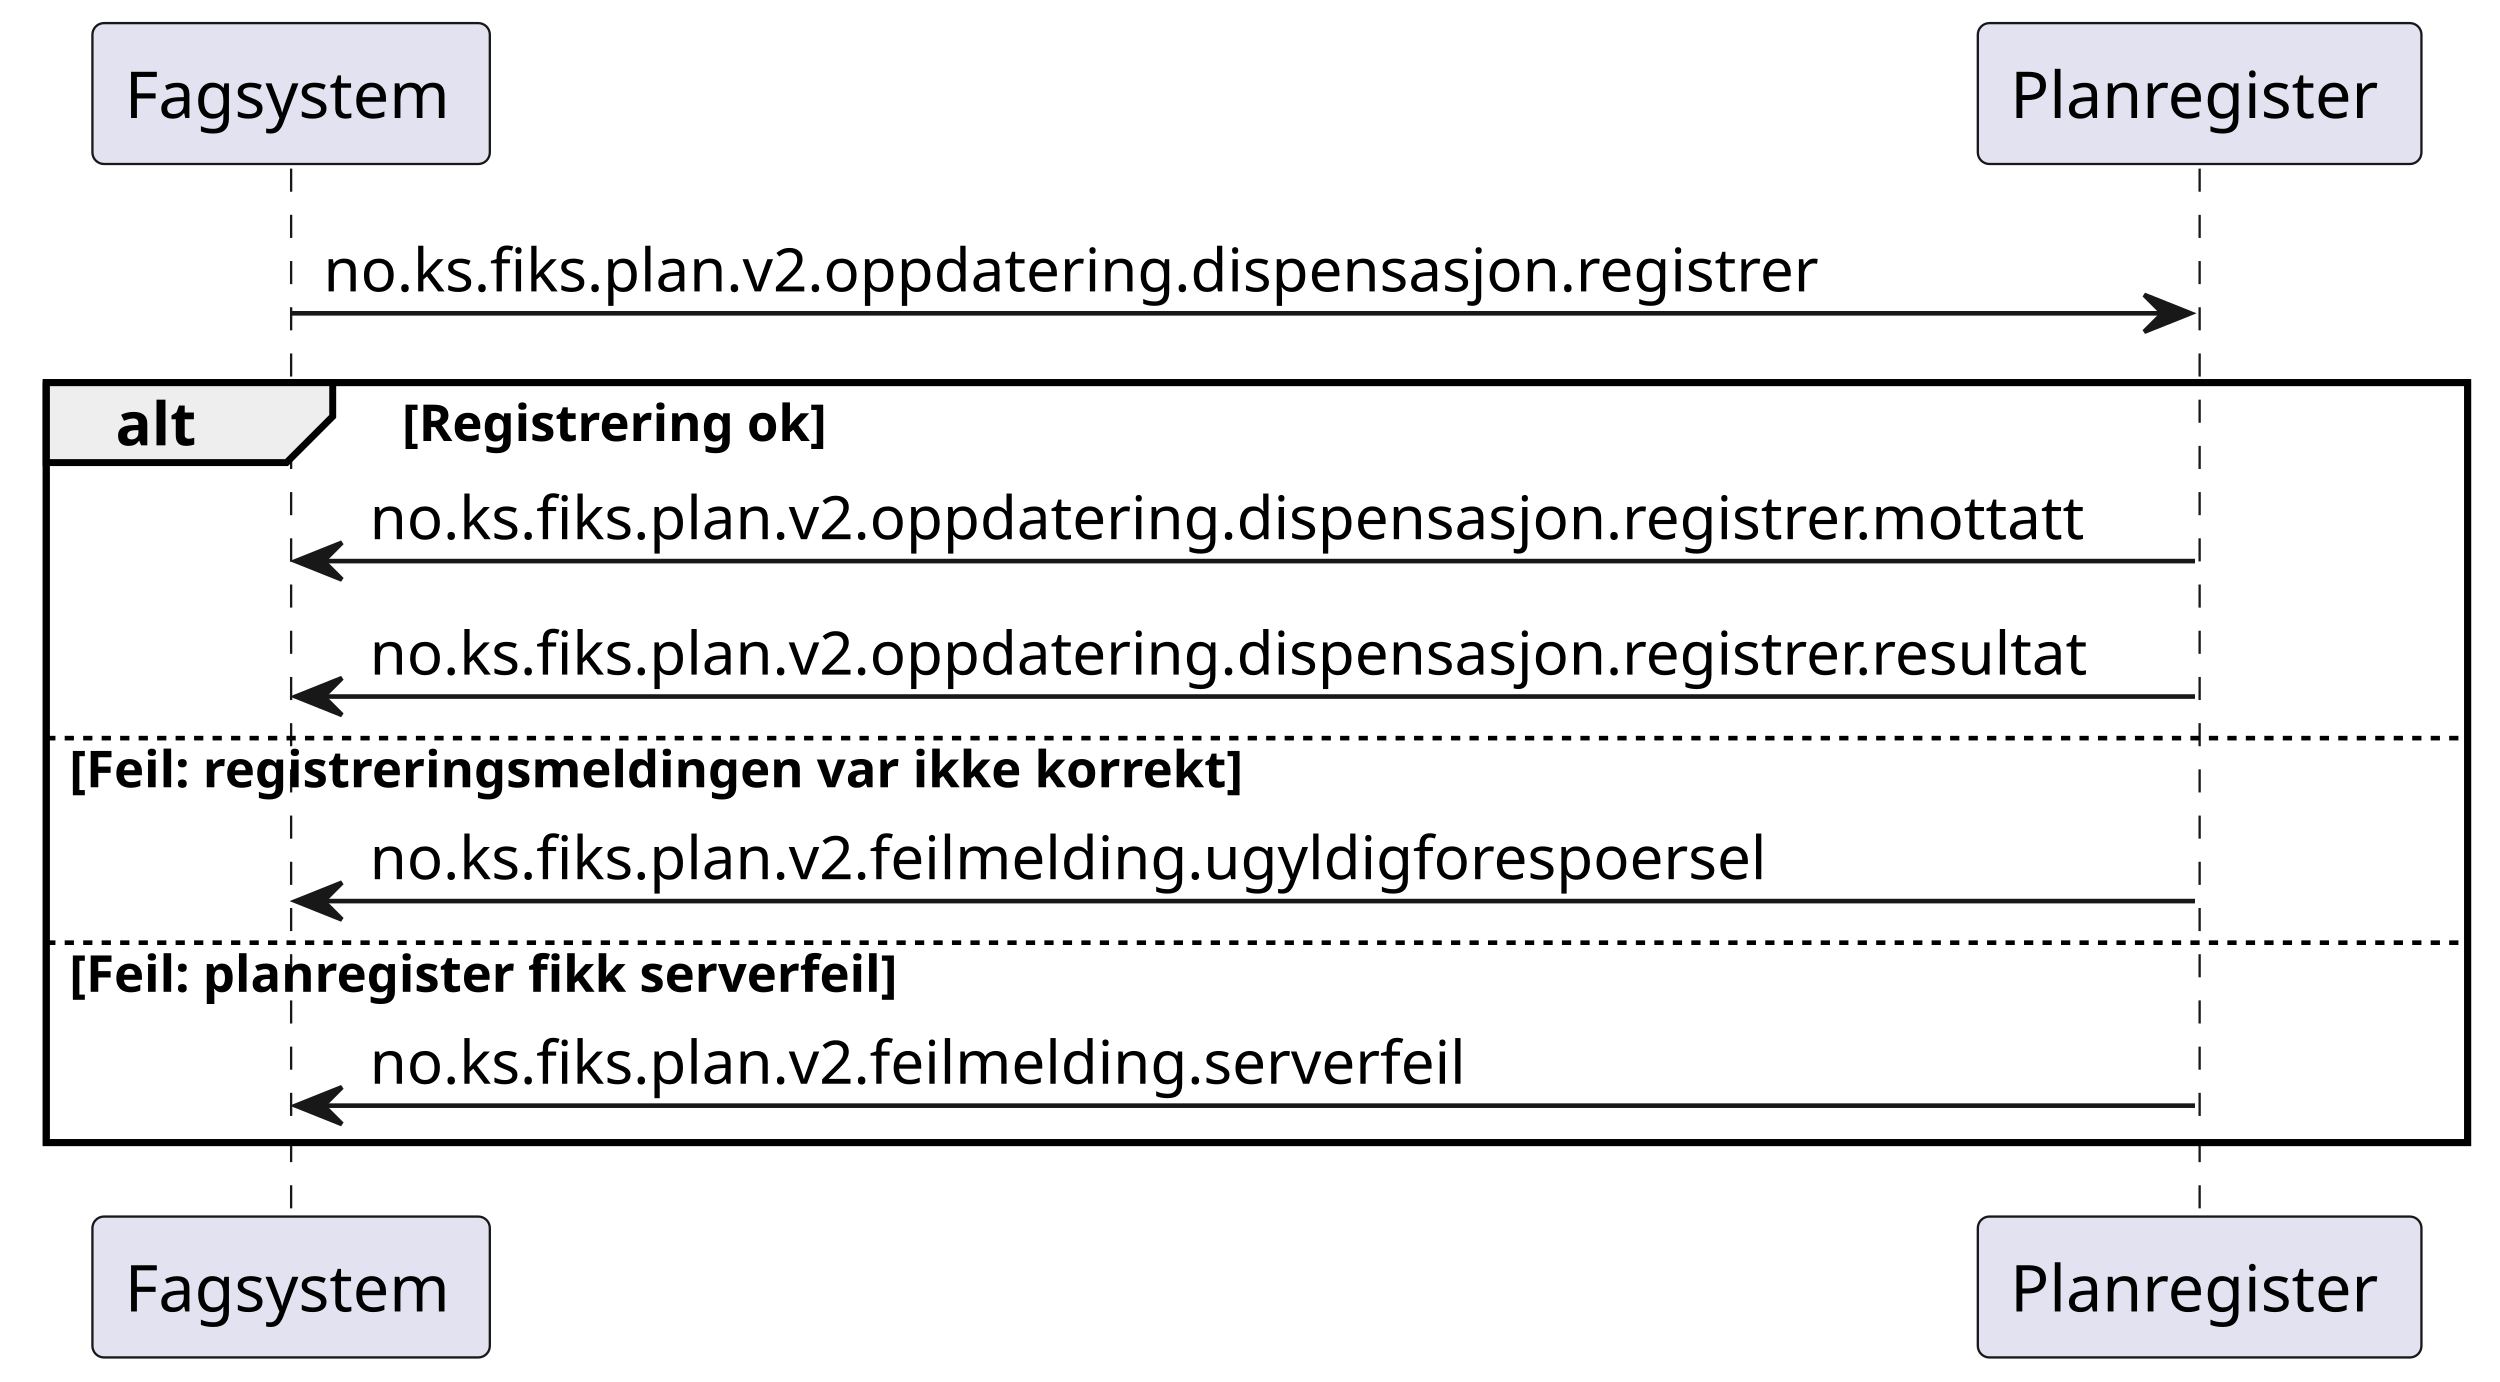
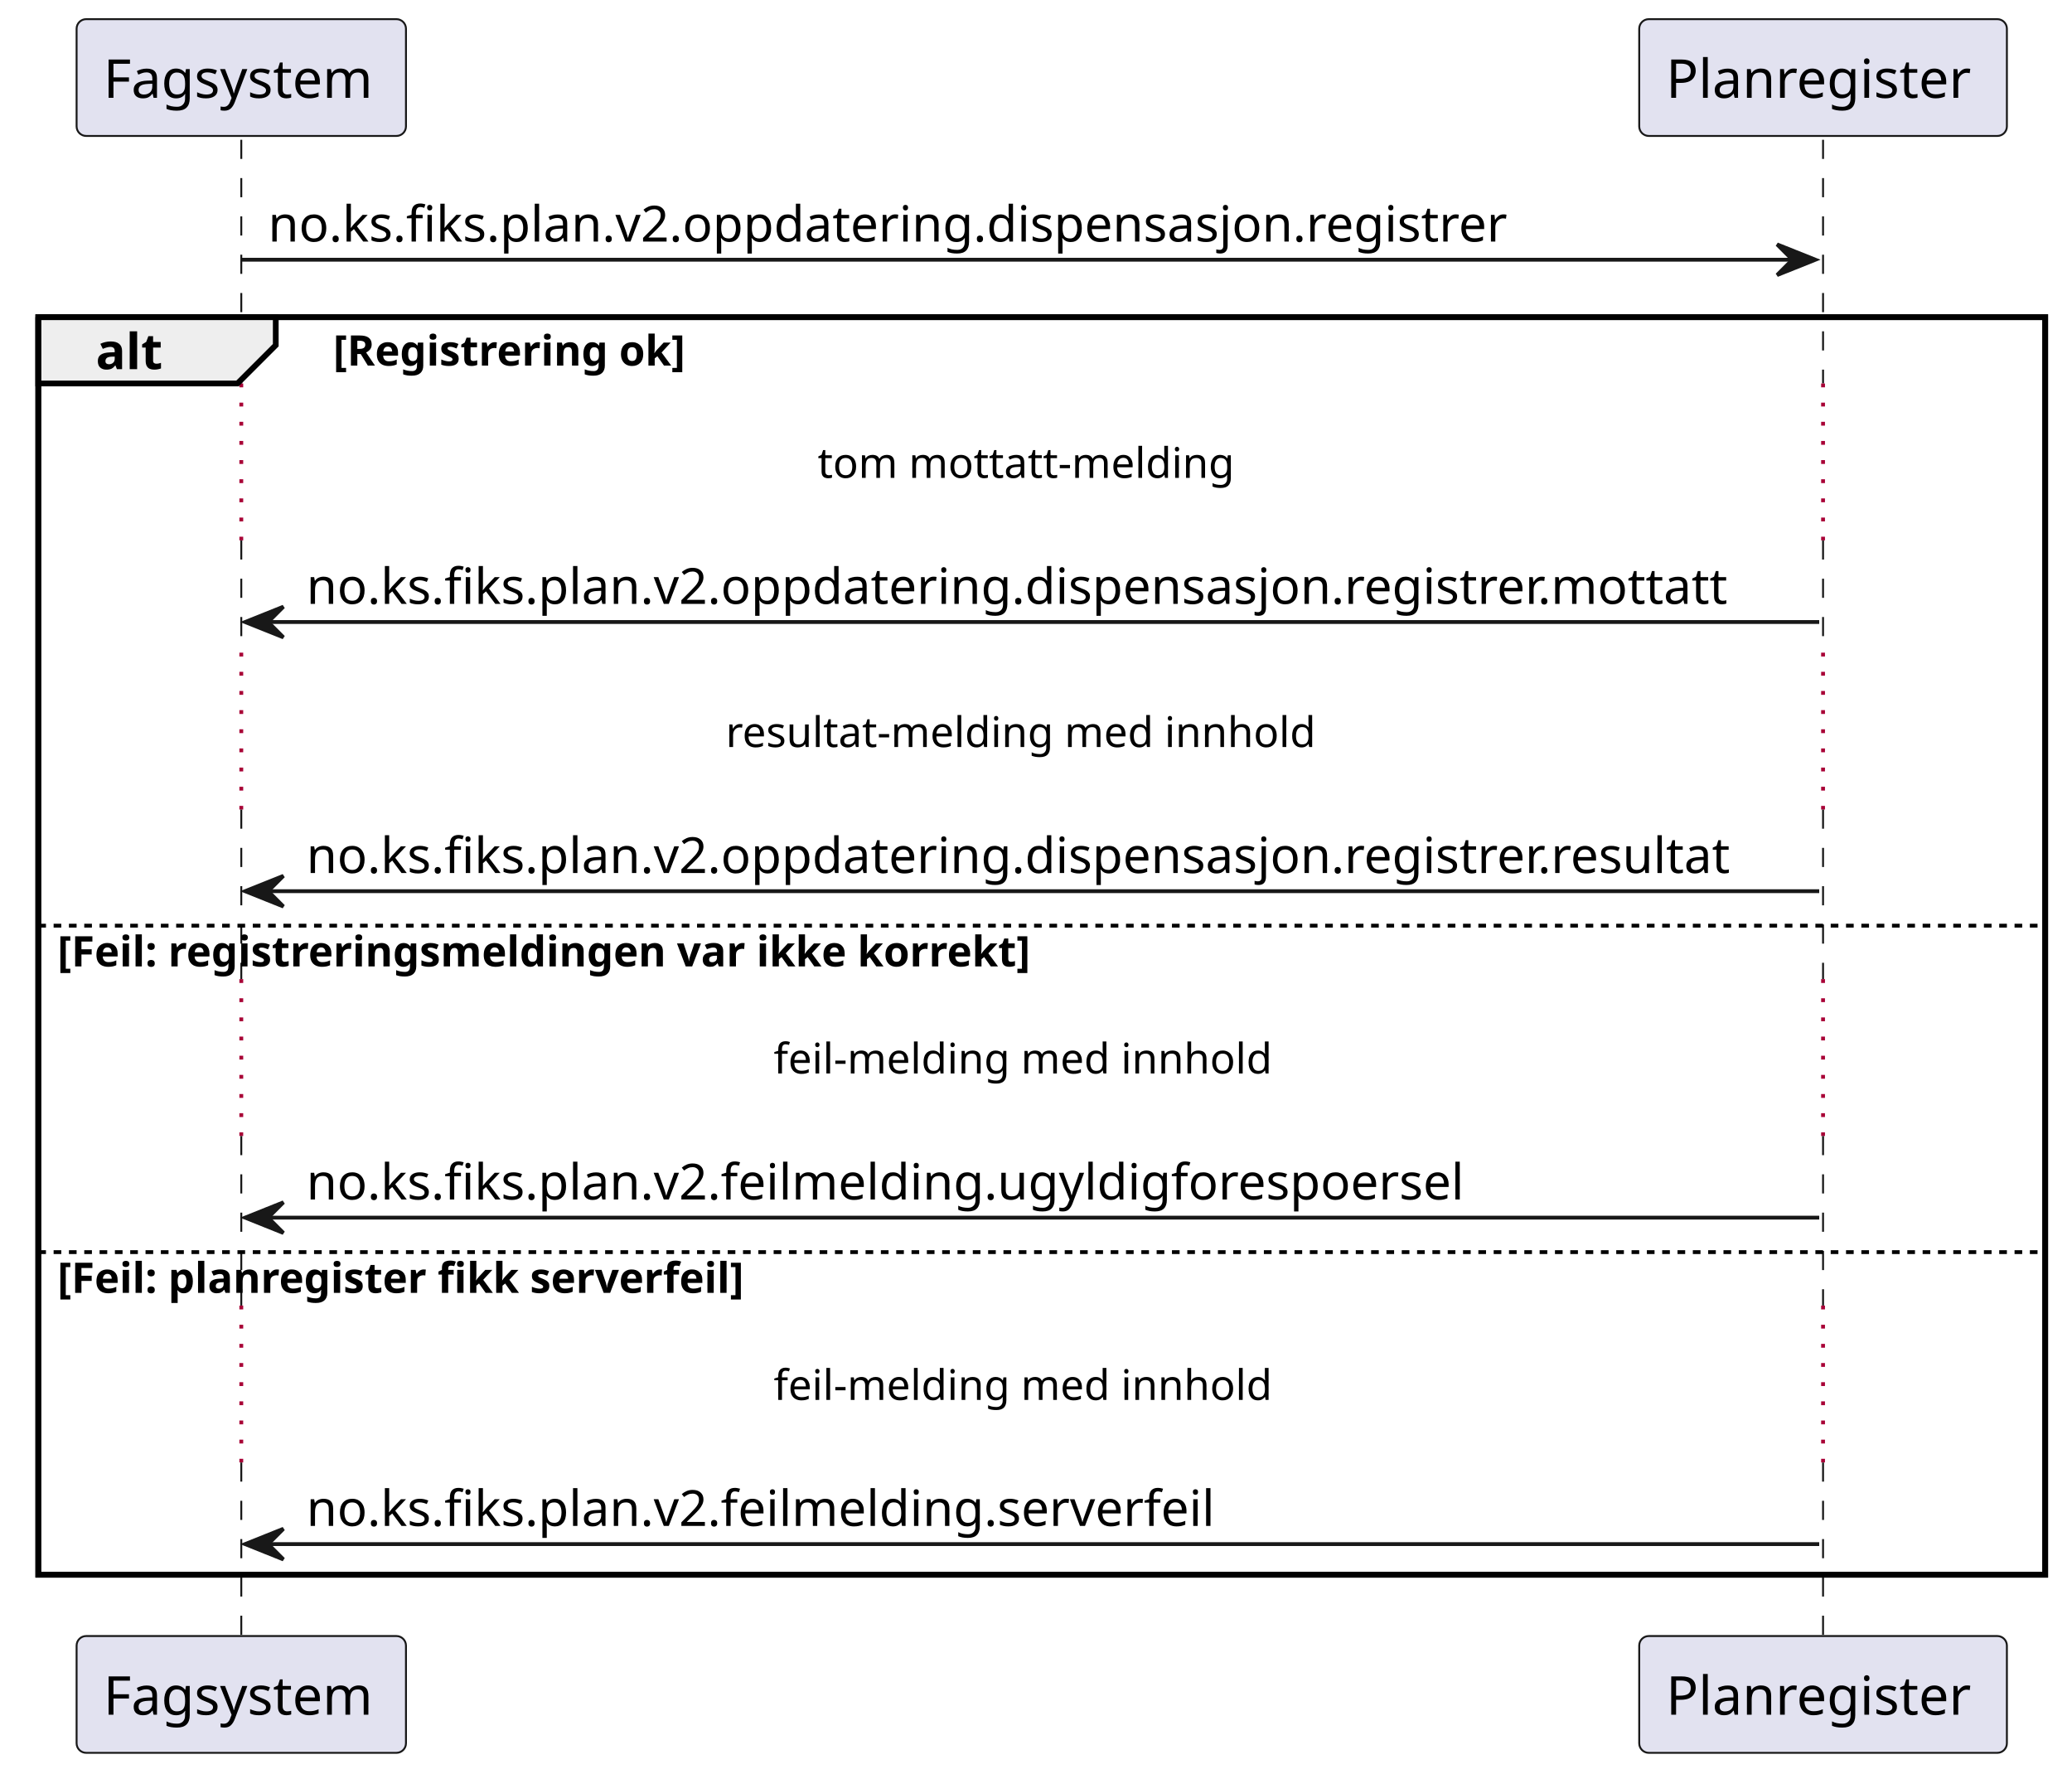
- <svg xmlns="http://www.w3.org/2000/svg" contentStyleType="text/css" height="299px" preserveAspectRatio="none" style="width:541px;height:299px;background:#FFFFFF;" version="1.1" viewBox="0 0 541 299" width="541px" zoomAndPan="magnify">
+ <svg xmlns="http://www.w3.org/2000/svg" contentStyleType="text/css" height="463px" preserveAspectRatio="none" style="width:541px;height:463px;background:#FFFFFF;" version="1.1" viewBox="0 0 541 463" width="541px" zoomAndPan="magnify">
  <defs />
  <g>
-     <rect fill="none" height="164.463" style="stroke:#000000;stroke-width:1.5;" width="524" x="10" y="82.799" />
-     <line style="stroke:#181818;stroke-width:0.5;stroke-dasharray:5.0,5.0;" x1="63" x2="63" y1="36.488" y2="264.262" />
-     <line style="stroke:#181818;stroke-width:0.5;stroke-dasharray:5.0,5.0;" x1="476" x2="476" y1="36.488" y2="264.262" />
+     <rect fill="none" height="328.283" style="stroke:#000000;stroke-width:1.5;" width="524" x="10" y="82.799" />
+     <line style="stroke:#181818;stroke-width:0.5;stroke-dasharray:5.0,5.0;" x1="63" x2="63" y1="36.488" y2="100.109" />
+     <line style="stroke:#A80036;stroke-width:1.0;stroke-dasharray:1.0,4.0;" x1="63" x2="63" y1="100.109" y2="141.065" />
+     <line style="stroke:#181818;stroke-width:0.5;stroke-dasharray:5.0,5.0;" x1="63" x2="63" y1="141.065" y2="170.375" />
+     <line style="stroke:#A80036;stroke-width:1.0;stroke-dasharray:1.0,4.0;" x1="63" x2="63" y1="170.375" y2="211.33" />
+     <line style="stroke:#181818;stroke-width:0.5;stroke-dasharray:5.0,5.0;" x1="63" x2="63" y1="211.33" y2="255.596" />
+     <line style="stroke:#A80036;stroke-width:1.0;stroke-dasharray:1.0,4.0;" x1="63" x2="63" y1="255.596" y2="296.551" />
+     <line style="stroke:#181818;stroke-width:0.5;stroke-dasharray:5.0,5.0;" x1="63" x2="63" y1="296.551" y2="340.816" />
+     <line style="stroke:#A80036;stroke-width:1.0;stroke-dasharray:1.0,4.0;" x1="63" x2="63" y1="340.816" y2="381.772" />
+     <line style="stroke:#181818;stroke-width:0.5;stroke-dasharray:5.0,5.0;" x1="63" x2="63" y1="381.772" y2="428.082" />
+     <line style="stroke:#181818;stroke-width:0.5;stroke-dasharray:5.0,5.0;" x1="476" x2="476" y1="36.488" y2="100.109" />
+     <line style="stroke:#A80036;stroke-width:1.0;stroke-dasharray:1.0,4.0;" x1="476" x2="476" y1="100.109" y2="141.065" />
+     <line style="stroke:#181818;stroke-width:0.5;stroke-dasharray:5.0,5.0;" x1="476" x2="476" y1="141.065" y2="170.375" />
+     <line style="stroke:#A80036;stroke-width:1.0;stroke-dasharray:1.0,4.0;" x1="476" x2="476" y1="170.375" y2="211.33" />
+     <line style="stroke:#181818;stroke-width:0.5;stroke-dasharray:5.0,5.0;" x1="476" x2="476" y1="211.33" y2="255.596" />
+     <line style="stroke:#A80036;stroke-width:1.0;stroke-dasharray:1.0,4.0;" x1="476" x2="476" y1="255.596" y2="296.551" />
+     <line style="stroke:#181818;stroke-width:0.5;stroke-dasharray:5.0,5.0;" x1="476" x2="476" y1="296.551" y2="340.816" />
+     <line style="stroke:#A80036;stroke-width:1.0;stroke-dasharray:1.0,4.0;" x1="476" x2="476" y1="340.816" y2="381.772" />
+     <line style="stroke:#181818;stroke-width:0.5;stroke-dasharray:5.0,5.0;" x1="476" x2="476" y1="381.772" y2="428.082" />
    <rect fill="#E2E2F0" height="30.488" rx="2.5" ry="2.5" style="stroke:#181818;stroke-width:0.5;" width="86" x="20" y="5" />
    <text fill="#000000" font-family="sans-serif" font-size="14" lengthAdjust="spacing" textLength="72" x="27" y="25.535">Fagsystem</text>
-     <rect fill="#E2E2F0" height="30.488" rx="2.5" ry="2.5" style="stroke:#181818;stroke-width:0.5;" width="86" x="20" y="263.262" />
-     <text fill="#000000" font-family="sans-serif" font-size="14" lengthAdjust="spacing" textLength="72" x="27" y="283.797">Fagsystem</text>
+     <rect fill="#E2E2F0" height="30.488" rx="2.5" ry="2.5" style="stroke:#181818;stroke-width:0.5;" width="86" x="20" y="427.082" />
+     <text fill="#000000" font-family="sans-serif" font-size="14" lengthAdjust="spacing" textLength="72" x="27" y="447.617">Fagsystem</text>
    <rect fill="#E2E2F0" height="30.488" rx="2.5" ry="2.5" style="stroke:#181818;stroke-width:0.5;" width="96" x="428" y="5" />
    <text fill="#000000" font-family="sans-serif" font-size="14" lengthAdjust="spacing" textLength="82" x="435" y="25.535">Planregister</text>
-     <rect fill="#E2E2F0" height="30.488" rx="2.5" ry="2.5" style="stroke:#181818;stroke-width:0.5;" width="96" x="428" y="263.262" />
-     <text fill="#000000" font-family="sans-serif" font-size="14" lengthAdjust="spacing" textLength="82" x="435" y="283.797">Planregister</text>
+     <rect fill="#E2E2F0" height="30.488" rx="2.5" ry="2.5" style="stroke:#181818;stroke-width:0.5;" width="96" x="428" y="427.082" />
+     <text fill="#000000" font-family="sans-serif" font-size="14" lengthAdjust="spacing" textLength="82" x="435" y="447.617">Planregister</text>
    <polygon fill="#181818" points="464,63.799,474,67.799,464,71.799,468,67.799" style="stroke:#181818;stroke-width:1.0;" />
    <line style="stroke:#181818;stroke-width:1.0;" x1="63" x2="470" y1="67.799" y2="67.799" />
    <text fill="#000000" font-family="sans-serif" font-size="13" lengthAdjust="spacing" textLength="337" x="70" y="63.057">no.ks.fiks.plan.v2.oppdatering.dispensasjon.registrer</text>
    <path d="M10,82.799 L72,82.799 L72,90.109 L62,100.109 L10,100.109 L10,82.799 " fill="#EEEEEE" style="stroke:#000000;stroke-width:1.5;" />
-     <rect fill="none" height="164.463" style="stroke:#000000;stroke-width:1.5;" width="524" x="10" y="82.799" />
+     <rect fill="none" height="328.283" style="stroke:#000000;stroke-width:1.5;" width="524" x="10" y="82.799" />
    <text fill="#000000" font-family="sans-serif" font-size="13" font-weight="bold" lengthAdjust="spacing" textLength="17" x="25" y="96.367">alt</text>
    <text fill="#000000" font-family="sans-serif" font-size="11" font-weight="bold" lengthAdjust="spacing" textLength="95" x="87" y="95.434">[Registrering ok]</text>
-     <polygon fill="#181818" points="74,117.42,64,121.42,74,125.42,70,121.42" style="stroke:#181818;stroke-width:1.0;" />
-     <line style="stroke:#181818;stroke-width:1.0;" x1="68" x2="475" y1="121.42" y2="121.42" />
-     <text fill="#000000" font-family="sans-serif" font-size="13" lengthAdjust="spacing" textLength="388" x="80" y="116.678">no.ks.fiks.plan.v2.oppdatering.dispensasjon.registrer.mottatt</text>
-     <polygon fill="#181818" points="74,146.731,64,150.731,74,154.731,70,150.731" style="stroke:#181818;stroke-width:1.0;" />
-     <line style="stroke:#181818;stroke-width:1.0;" x1="68" x2="475" y1="150.731" y2="150.731" />
-     <text fill="#000000" font-family="sans-serif" font-size="13" lengthAdjust="spacing" textLength="389" x="80" y="145.988">no.ks.fiks.plan.v2.oppdatering.dispensasjon.registrer.resultat</text>
-     <line style="stroke:#000000;stroke-width:1.0;stroke-dasharray:2.0,2.0;" x1="10" x2="534" y1="159.731" y2="159.731" />
-     <text fill="#000000" font-family="sans-serif" font-size="11" font-weight="bold" lengthAdjust="spacing" textLength="261" x="15" y="170.365">[Feil: registreringsmeldingen var ikke korrekt]</text>
-     <polygon fill="#181818" points="74,190.996,64,194.996,74,198.996,70,194.996" style="stroke:#181818;stroke-width:1.0;" />
-     <line style="stroke:#181818;stroke-width:1.0;" x1="68" x2="475" y1="194.996" y2="194.996" />
-     <text fill="#000000" font-family="sans-serif" font-size="13" lengthAdjust="spacing" textLength="317" x="80" y="190.254">no.ks.fiks.plan.v2.feilmelding.ugyldigforespoersel</text>
-     <line style="stroke:#000000;stroke-width:1.0;stroke-dasharray:2.0,2.0;" x1="10" x2="534" y1="203.996" y2="203.996" />
-     <text fill="#000000" font-family="sans-serif" font-size="11" font-weight="bold" lengthAdjust="spacing" textLength="187" x="15" y="214.631">[Feil: planregister fikk serverfeil]</text>
-     <polygon fill="#181818" points="74,235.262,64,239.262,74,243.262,70,239.262" style="stroke:#181818;stroke-width:1.0;" />
-     <line style="stroke:#181818;stroke-width:1.0;" x1="68" x2="475" y1="239.262" y2="239.262" />
-     <text fill="#000000" font-family="sans-serif" font-size="13" lengthAdjust="spacing" textLength="250" x="80" y="234.519">no.ks.fiks.plan.v2.feilmelding.serverfeil</text>
+     <text fill="#000000" font-family="sans-serif" font-size="11" lengthAdjust="spacing" textLength="112" x="213.5" y="124.744">tom mottatt-melding</text>
+     <polygon fill="#181818" points="74,158.375,64,162.375,74,166.375,70,162.375" style="stroke:#181818;stroke-width:1.0;" />
+     <line style="stroke:#181818;stroke-width:1.0;" x1="68" x2="475" y1="162.375" y2="162.375" />
+     <text fill="#000000" font-family="sans-serif" font-size="13" lengthAdjust="spacing" textLength="388" x="80" y="157.633">no.ks.fiks.plan.v2.oppdatering.dispensasjon.registrer.mottatt</text>
+     <text fill="#000000" font-family="sans-serif" font-size="11" lengthAdjust="spacing" textLength="160" x="189.5" y="195.01">resultat-melding med innhold</text>
+     <polygon fill="#181818" points="74,228.641,64,232.641,74,236.641,70,232.641" style="stroke:#181818;stroke-width:1.0;" />
+     <line style="stroke:#181818;stroke-width:1.0;" x1="68" x2="475" y1="232.641" y2="232.641" />
+     <text fill="#000000" font-family="sans-serif" font-size="13" lengthAdjust="spacing" textLength="389" x="80" y="227.898">no.ks.fiks.plan.v2.oppdatering.dispensasjon.registrer.resultat</text>
+     <line style="stroke:#000000;stroke-width:1.0;stroke-dasharray:2.0,2.0;" x1="10" x2="534" y1="241.641" y2="241.641" />
+     <text fill="#000000" font-family="sans-serif" font-size="11" font-weight="bold" lengthAdjust="spacing" textLength="261" x="15" y="252.275">[Feil: registreringsmeldingen var ikke korrekt]</text>
+     <text fill="#000000" font-family="sans-serif" font-size="11" lengthAdjust="spacing" textLength="135" x="202" y="280.231">feil-melding med innhold</text>
+     <polygon fill="#181818" points="74,313.861,64,317.861,74,321.861,70,317.861" style="stroke:#181818;stroke-width:1.0;" />
+     <line style="stroke:#181818;stroke-width:1.0;" x1="68" x2="475" y1="317.861" y2="317.861" />
+     <text fill="#000000" font-family="sans-serif" font-size="13" lengthAdjust="spacing" textLength="317" x="80" y="313.119">no.ks.fiks.plan.v2.feilmelding.ugyldigforespoersel</text>
+     <line style="stroke:#000000;stroke-width:1.0;stroke-dasharray:2.0,2.0;" x1="10" x2="534" y1="326.861" y2="326.861" />
+     <text fill="#000000" font-family="sans-serif" font-size="11" font-weight="bold" lengthAdjust="spacing" textLength="187" x="15" y="337.496">[Feil: planregister fikk serverfeil]</text>
+     <text fill="#000000" font-family="sans-serif" font-size="11" lengthAdjust="spacing" textLength="135" x="202" y="365.451">feil-melding med innhold</text>
+     <polygon fill="#181818" points="74,399.082,64,403.082,74,407.082,70,403.082" style="stroke:#181818;stroke-width:1.0;" />
+     <line style="stroke:#181818;stroke-width:1.0;" x1="68" x2="475" y1="403.082" y2="403.082" />
+     <text fill="#000000" font-family="sans-serif" font-size="13" lengthAdjust="spacing" textLength="250" x="80" y="398.34">no.ks.fiks.plan.v2.feilmelding.serverfeil</text>
  </g>
</svg>
